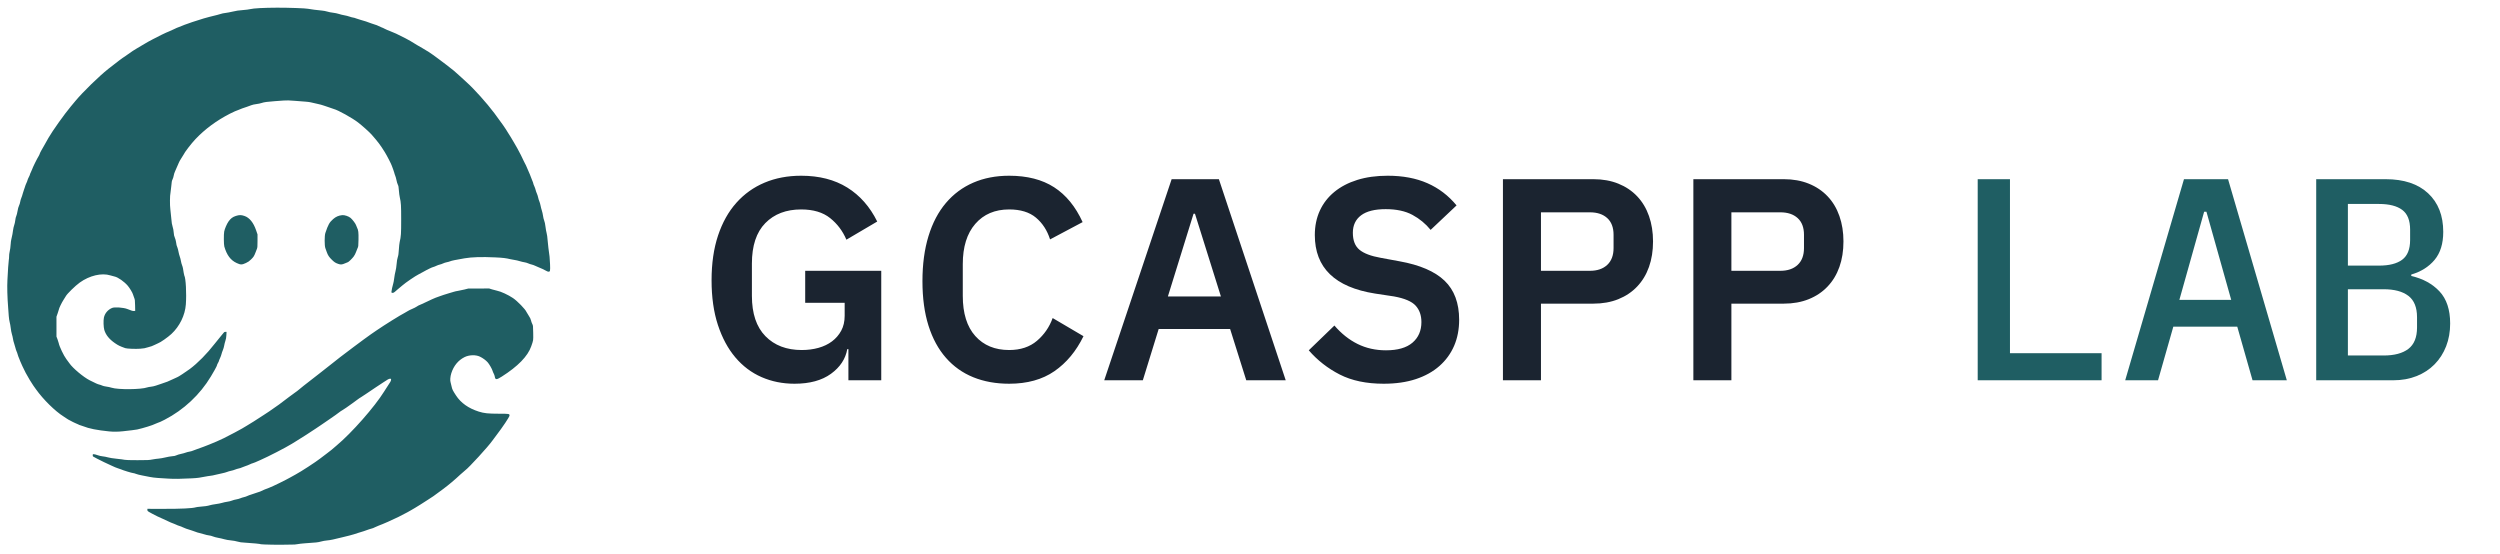
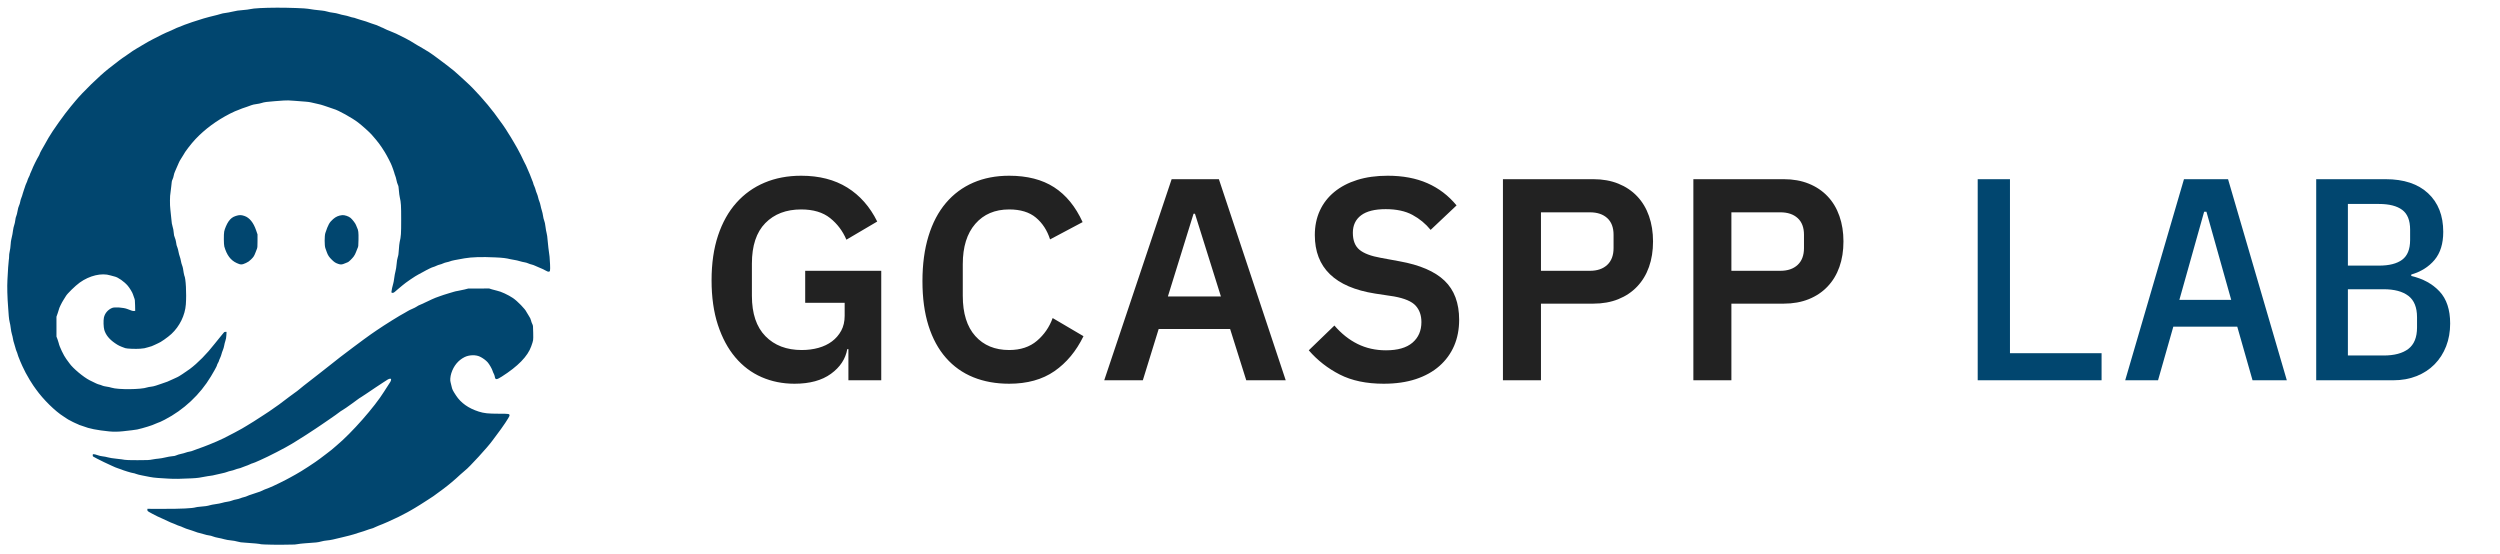
<svg xmlns="http://www.w3.org/2000/svg" viewBox="0 0 433.9 96" role="img" aria-label="GCASPP LAB">
-   <path transform="translate(0 0) scale(0.22588)" fill="#1F5E63" fill-rule="evenodd" d="M209.12 418.52C204.59 418.44 200.74 418.29 200.58 418.19C200.16 417.91 194.00 417.29 189.00 417.02C185.48 416.83 184.21 416.65 182.50 416.14C181.22 415.75 179.20 415.39 177.43 415.23C175.69 415.08 173.58 414.71 172.30 414.33C171.10 413.98 168.99 413.49 167.60 413.25C166.21 413.01 164.41 412.53 163.60 412.18C162.79 411.82 161.39 411.46 160.50 411.38C159.61 411.29 157.92 410.89 156.75 410.50C155.58 410.10 153.97 409.66 153.18 409.52C152.38 409.38 151.20 409.02 150.55 408.73C149.90 408.44 148.47 407.94 147.38 407.62C144.22 406.70 141.20 405.61 140.25 405.06C139.77 404.78 138.70 404.36 137.88 404.13C137.05 403.90 136.04 403.50 135.62 403.26C135.21 403.01 134.43 402.68 133.88 402.52C132.65 402.16 130.63 401.27 125.24 398.71C122.96 397.63 121.01 396.75 120.91 396.75C120.80 396.75 119.03 395.84 116.98 394.73C113.27 392.72 113.25 392.71 113.25 391.84L113.25 390.97L125.44 390.99C139.23 391.02 147.88 390.60 150.46 389.79C150.92 389.64 152.27 389.46 153.46 389.37C156.93 389.14 159.77 388.72 161.20 388.23C161.92 387.98 163.95 387.59 165.70 387.36C167.44 387.14 169.72 386.69 170.75 386.36C171.78 386.04 173.55 385.66 174.67 385.52C175.80 385.38 177.40 384.98 178.22 384.64C179.04 384.29 180.53 383.88 181.54 383.73C182.54 383.57 183.95 383.18 184.66 382.87C185.38 382.55 186.62 382.16 187.42 381.99C188.22 381.83 189.40 381.43 190.04 381.10C190.68 380.78 191.98 380.30 192.92 380.03C193.86 379.76 195.07 379.35 195.62 379.12C196.18 378.88 197.39 378.47 198.33 378.21C199.27 377.95 200.29 377.57 200.60 377.37C201.19 376.98 204.74 375.50 206.90 374.75C209.17 373.95 219.89 368.70 223.25 366.74C224.42 366.06 226.22 365.06 227.25 364.52C231.01 362.55 243.10 354.68 246.00 352.33C246.89 351.60 249.03 349.98 250.75 348.73C252.47 347.48 254.27 346.09 254.75 345.64C255.23 345.19 256.99 343.69 258.66 342.29C270.21 332.66 287.88 312.59 295.11 300.91C295.38 300.48 296.44 298.83 297.46 297.25C298.48 295.67 299.58 293.96 299.91 293.44C300.23 292.93 300.50 292.17 300.50 291.76C300.50 291.07 300.43 291.00 299.69 291.00C298.86 291.00 297.67 291.64 294.56 293.78C293.63 294.42 290.96 296.18 288.62 297.70C286.29 299.22 283.22 301.29 281.81 302.29C280.40 303.30 278.52 304.54 277.62 305.05C276.72 305.56 275.38 306.46 274.64 307.05C273.91 307.64 272.14 308.94 270.71 309.93C269.29 310.92 267.17 312.42 266.00 313.27C264.83 314.11 263.43 315.03 262.88 315.30C262.32 315.58 261.37 316.22 260.75 316.73C260.13 317.24 258.78 318.24 257.75 318.94C256.72 319.64 254.58 321.13 253.00 322.24C251.42 323.35 248.72 325.20 247.00 326.35C245.28 327.50 243.31 328.83 242.62 329.30C239.12 331.69 231.56 336.54 227.38 339.08C226.69 339.50 225.28 340.37 224.25 341.01C219.58 343.90 206.07 350.87 200.00 353.51C198.69 354.07 196.88 354.87 195.98 355.27C195.08 355.67 194.17 356.00 193.97 356.00C193.76 356.00 192.81 356.38 191.86 356.85C190.91 357.31 189.45 357.88 188.64 358.12C187.82 358.35 186.63 358.81 186.00 359.12C185.37 359.44 184.22 359.82 183.45 359.96C182.68 360.11 181.39 360.50 180.58 360.84C179.78 361.18 178.39 361.59 177.50 361.75C176.61 361.91 175.26 362.30 174.50 362.62C173.75 362.94 171.89 363.44 170.38 363.74C168.86 364.04 166.57 364.56 165.29 364.89C164.00 365.23 162.63 365.50 162.25 365.50C161.87 365.50 160.73 365.66 159.71 365.86C153.34 367.11 151.97 367.29 147.38 367.54C138.82 367.99 134.00 368.05 129.35 367.76C126.89 367.60 123.24 367.37 121.25 367.25C119.26 367.13 116.56 366.79 115.25 366.50C113.94 366.20 111.32 365.69 109.43 365.36C107.53 365.02 105.32 364.47 104.50 364.12C103.68 363.78 102.68 363.50 102.28 363.50C101.45 363.50 94.31 361.30 93.11 360.69C92.70 360.47 91.64 360.11 90.76 359.88C89.89 359.65 87.70 358.75 85.90 357.88C84.10 357.01 81.34 355.72 79.76 355.02C78.19 354.32 75.83 353.13 74.51 352.39C73.20 351.64 71.93 350.95 71.69 350.86C71.39 350.75 71.25 350.43 71.25 349.85C71.25 349.05 71.30 349.00 72.11 349.00C72.58 349.00 73.87 349.33 74.97 349.74C76.15 350.18 77.77 350.55 78.92 350.65C80.00 350.74 81.77 351.09 82.86 351.41C84.12 351.79 86.65 352.19 89.74 352.50C92.43 352.78 95.13 353.13 95.75 353.30C96.51 353.49 99.72 353.59 105.62 353.59C113.48 353.58 114.64 353.53 117.00 353.06C118.44 352.78 120.64 352.47 121.88 352.38C123.11 352.29 125.47 351.87 127.12 351.46C128.78 351.04 131.08 350.64 132.25 350.56C133.79 350.47 134.70 350.27 135.56 349.84C136.22 349.51 137.79 349.03 139.06 348.77C140.34 348.51 141.96 348.07 142.68 347.78C143.40 347.50 144.74 347.14 145.65 347.00C146.57 346.85 147.66 346.55 148.09 346.32C148.52 346.10 150.00 345.55 151.38 345.10C152.75 344.66 155.06 343.83 156.50 343.25C157.94 342.68 159.86 341.93 160.75 341.59C163.53 340.54 169.26 338.04 171.98 336.68C177.06 334.13 184.69 330.10 186.00 329.27C186.48 328.97 188.22 327.92 189.88 326.95C192.74 325.27 196.61 322.82 202.62 318.88C204.14 317.88 205.99 316.67 206.75 316.17C210.72 313.58 218.00 308.28 222.23 304.91C223.41 303.97 225.31 302.58 226.46 301.81C227.60 301.05 229.12 299.90 229.83 299.25C230.54 298.60 232.14 297.30 233.39 296.35C237.58 293.15 242.61 289.24 245.25 287.12C246.69 285.95 248.72 284.36 249.75 283.58C250.78 282.80 252.97 281.08 254.60 279.77C259.92 275.50 261.73 274.11 271.62 266.67C276.99 262.63 283.01 258.22 285.00 256.85C286.99 255.48 288.96 254.13 289.38 253.84C295.67 249.53 307.65 242.07 311.00 240.38C311.76 240.00 312.83 239.37 313.40 238.98C313.96 238.60 315.48 237.85 316.77 237.32C318.07 236.78 319.62 235.99 320.23 235.55C320.83 235.11 321.42 234.75 321.53 234.75C321.65 234.75 322.84 234.23 324.18 233.59C325.53 232.96 327.47 232.05 328.50 231.58C329.53 231.10 331.05 230.39 331.88 229.98C333.35 229.27 335.77 228.32 338.00 227.58C338.62 227.38 339.91 226.93 340.88 226.58C341.84 226.23 343.64 225.67 344.88 225.34C346.11 225.01 347.78 224.52 348.58 224.24C349.37 223.97 350.89 223.62 351.95 223.48C353.01 223.33 355.23 222.87 356.88 222.45L359.88 221.69L367.88 221.68L375.88 221.67L378.00 222.34C379.17 222.72 380.93 223.18 381.91 223.37C384.84 223.94 390.47 226.54 394.17 229.03C397.56 231.32 403.72 237.66 404.52 239.70C404.64 240.02 405.41 241.28 406.23 242.51C407.29 244.11 407.80 245.16 408.01 246.19C408.17 246.98 408.60 248.19 408.96 248.88C409.60 250.10 409.61 250.26 409.70 255.75C409.79 261.87 409.91 261.10 408.17 266.12C405.54 273.70 397.96 281.49 385.51 289.39C381.42 291.98 380.56 291.96 380.15 289.25C380.05 288.63 379.71 287.68 379.39 287.12C379.07 286.57 378.67 285.62 378.50 285.00C378.12 283.56 375.98 279.83 374.71 278.39C373.34 276.83 370.95 275.08 368.77 274.04C365.49 272.47 360.45 272.64 356.89 274.42C352.07 276.85 348.57 281.11 346.77 286.78C345.97 289.28 345.72 292.49 346.23 293.81C346.35 294.14 346.68 295.47 346.95 296.77C347.47 299.22 347.82 299.94 350.39 303.88C354.12 309.60 359.97 313.74 367.86 316.25C372.03 317.57 374.93 317.87 383.54 317.89C391.35 317.91 391.50 317.93 391.50 319.31C391.50 320.29 386.23 328.18 381.28 334.62C380.12 336.13 378.76 337.95 378.27 338.66C375.18 343.10 360.33 359.32 357.40 361.43C356.70 361.94 355.02 363.40 353.67 364.67C349.51 368.59 344.82 372.55 340.47 375.78C333.12 381.25 331.96 382.06 328.51 384.19C326.65 385.35 324.17 386.93 323.00 387.72C321.83 388.52 319.98 389.65 318.88 390.25C317.77 390.85 316.43 391.64 315.88 392.01C314.94 392.64 312.08 394.16 306.12 397.20C302.29 399.15 293.79 402.90 291.00 403.86C290.11 404.17 288.71 404.78 287.90 405.21C287.09 405.65 286.21 406.00 285.95 406.00C285.69 406.00 284.61 406.33 283.55 406.72C280.92 407.72 278.12 408.63 275.03 409.52C273.61 409.93 272.22 410.38 271.96 410.52C271.69 410.67 270.10 411.11 268.42 411.51C266.75 411.91 264.31 412.51 263.00 412.84C256.74 414.43 253.67 415.07 251.38 415.25C249.99 415.36 247.87 415.73 246.62 416.10C244.40 416.74 243.01 416.89 233.88 417.49C232.09 417.61 229.72 417.89 228.62 418.11C227.28 418.39 225.68 418.50 223.75 418.45C222.17 418.41 220.09 418.45 219.12 418.52C218.16 418.60 213.66 418.60 209.12 418.52ZM83.88 331.48C74.48 330.52 68.42 329.32 63.96 327.52C62.90 327.10 61.88 326.75 61.68 326.75C61.48 326.75 60.71 326.43 59.97 326.04C59.23 325.64 58.17 325.18 57.62 325.00C57.08 324.82 56.32 324.47 55.95 324.21C55.58 323.95 54.66 323.46 53.91 323.13C53.16 322.80 52.05 322.17 51.46 321.74C50.86 321.31 49.68 320.53 48.83 320.00C42.37 315.97 33.17 306.90 27.62 299.09C26.85 298.01 25.94 296.73 25.60 296.25C24.17 294.23 21.67 290.07 19.68 286.38C18.57 284.32 15.50 277.78 15.50 277.47C15.50 277.28 15.16 276.41 14.75 275.54C14.34 274.68 13.83 273.28 13.61 272.43C13.39 271.59 13.00 270.48 12.73 269.96C12.47 269.44 12.03 268.09 11.76 266.95C11.49 265.81 11.04 264.28 10.76 263.55C10.48 262.83 10.13 261.42 9.99 260.43C9.85 259.45 9.46 257.78 9.13 256.72C8.80 255.67 8.40 253.59 8.25 252.09C8.09 250.60 7.74 248.59 7.46 247.62C7.18 246.66 6.86 244.53 6.74 242.88C6.63 241.22 6.42 238.47 6.29 236.75C5.62 228.31 5.41 220.30 5.71 215.07C5.87 212.21 6.12 207.85 6.26 205.38C6.41 202.90 6.63 200.40 6.76 199.81C6.89 199.22 7.00 197.93 7.00 196.93C7.00 195.94 7.12 194.73 7.26 194.25C7.63 193.00 8.24 188.60 8.25 187.12C8.26 186.44 8.41 185.20 8.60 184.38C9.56 180.18 9.75 179.19 10.01 177.00C10.17 175.69 10.57 173.90 10.91 173.01C11.24 172.13 11.62 170.42 11.74 169.23C11.88 167.89 12.17 166.65 12.50 166.01C12.79 165.44 13.23 163.70 13.48 162.16C13.78 160.33 14.18 158.88 14.62 158.01C14.99 157.27 15.40 155.96 15.52 155.10C15.64 154.23 16.03 152.89 16.38 152.10C16.72 151.32 17.23 149.79 17.49 148.72C17.76 147.64 18.14 146.45 18.34 146.06C18.55 145.67 18.89 144.65 19.11 143.79C19.34 142.93 19.84 141.58 20.23 140.80C20.63 140.02 21.03 138.98 21.13 138.50C21.23 138.03 21.69 136.92 22.16 136.05C22.62 135.17 23.00 134.30 23.00 134.10C23.00 133.90 23.32 133.09 23.72 132.31C24.11 131.52 24.52 130.59 24.62 130.25C25.01 128.90 28.64 121.54 29.67 120.00C30.00 119.52 30.37 118.71 30.51 118.20C30.65 117.68 31.28 116.39 31.92 115.32C32.55 114.25 33.38 112.81 33.76 112.12C34.40 110.97 35.64 108.77 37.22 105.98C40.21 100.73 49.51 87.65 54.36 81.88C55.40 80.64 56.99 78.72 57.90 77.62C63.58 70.77 76.09 58.57 83.21 52.94C90.10 47.49 94.30 44.34 96.11 43.27C96.67 42.94 97.63 42.25 98.25 41.75C99.36 40.84 104.79 37.25 105.06 37.25C105.14 37.25 106.84 36.24 108.84 35.01C110.84 33.77 113.01 32.50 113.67 32.17C114.33 31.84 116.06 30.92 117.50 30.12C120.88 28.26 128.33 24.65 129.62 24.25C130.18 24.08 131.93 23.29 133.52 22.50C135.12 21.70 136.80 20.97 137.25 20.87C137.71 20.77 138.87 20.31 139.84 19.85C140.82 19.38 141.76 19.00 141.94 19.00C142.12 19.00 142.96 18.71 143.81 18.35C144.66 17.99 146.37 17.38 147.61 17.00C148.86 16.61 150.44 16.11 151.12 15.88C155.93 14.31 157.55 13.83 160.88 12.97C162.94 12.43 165.62 11.76 166.84 11.49C168.06 11.21 169.46 10.81 169.97 10.60C170.47 10.39 171.89 10.11 173.12 9.97C174.36 9.84 176.95 9.35 178.88 8.89C181.47 8.26 183.45 7.96 186.50 7.75C188.77 7.59 191.41 7.25 192.38 6.99C194.74 6.37 202.76 5.94 212.88 5.90C221.66 5.87 235.05 6.35 236.62 6.74C237.81 7.04 244.47 7.90 247.50 8.14C248.67 8.23 250.47 8.58 251.50 8.91C252.53 9.25 254.48 9.63 255.83 9.77C257.24 9.91 259.20 10.32 260.45 10.73C261.65 11.13 263.50 11.58 264.56 11.74C265.62 11.90 267.42 12.36 268.56 12.76C269.70 13.16 270.93 13.49 271.31 13.50C271.68 13.50 272.81 13.82 273.81 14.22C274.81 14.61 276.24 15.07 277.00 15.24C278.64 15.61 283.63 17.25 285.32 17.98C285.98 18.26 287.22 18.67 288.07 18.89C288.93 19.11 290.19 19.61 290.88 19.99C291.56 20.38 292.57 20.83 293.12 21.00C293.68 21.17 294.82 21.69 295.68 22.16C296.54 22.63 298.34 23.41 299.68 23.89C301.02 24.37 303.14 25.26 304.38 25.86C310.82 29.01 313.90 30.60 315.38 31.53C315.93 31.88 317.11 32.60 318.00 33.12C318.89 33.64 320.19 34.43 320.88 34.87C321.56 35.31 323.14 36.22 324.38 36.88C325.61 37.54 327.92 38.93 329.50 39.97C332.13 41.69 333.58 42.73 337.88 45.97C338.70 46.59 341.01 48.33 343.00 49.83C347.52 53.24 350.24 55.49 353.12 58.24C354.36 59.42 356.73 61.58 358.38 63.05C364.18 68.21 374.00 79.15 379.82 86.92C385.61 94.67 388.24 98.44 390.58 102.38C391.24 103.47 392.09 104.83 392.48 105.38C392.87 105.92 394.07 107.95 395.14 109.88C396.21 111.80 397.28 113.66 397.51 114.00C398.16 114.95 402.50 123.54 402.50 123.87C402.50 124.02 402.82 124.66 403.22 125.29C403.62 125.92 404.02 126.70 404.12 127.03C404.30 127.61 405.44 130.27 407.14 134.01C407.61 135.05 408.00 136.05 408.00 136.23C408.00 136.41 408.39 137.43 408.88 138.50C409.36 139.57 409.75 140.65 409.75 140.91C409.75 141.16 410.09 142.10 410.51 142.99C410.93 143.88 411.40 145.17 411.54 145.86C411.69 146.56 412.13 147.84 412.52 148.70C412.91 149.57 413.35 150.95 413.50 151.76C413.65 152.57 414.05 153.86 414.38 154.62C414.72 155.39 415.16 156.89 415.35 157.95C415.54 159.01 415.98 160.72 416.33 161.75C416.68 162.78 417.09 164.59 417.24 165.78C417.38 166.96 417.79 168.63 418.14 169.48C418.56 170.52 418.89 172.10 419.14 174.23C419.35 175.98 419.74 178.20 420.02 179.15C420.32 180.19 420.61 182.27 420.75 184.38C420.88 186.30 421.17 189.06 421.38 190.50C422.23 196.15 422.48 198.55 422.64 203.01C422.84 208.25 422.74 208.75 421.47 208.75C421.05 208.75 420.40 208.54 420.04 208.28C419.31 207.77 414.24 205.40 413.25 205.12C412.91 205.02 411.97 204.61 411.18 204.21C410.38 203.81 409.17 203.38 408.49 203.25C407.80 203.12 406.65 202.73 405.92 202.39C405.20 202.04 403.87 201.66 402.97 201.53C402.08 201.40 400.40 201.00 399.24 200.64C398.09 200.27 396.32 199.87 395.32 199.74C394.31 199.62 392.82 199.34 392.01 199.13C389.03 198.36 386.25 198.03 380.52 197.77C369.95 197.29 362.55 197.51 356.88 198.49C349.94 199.68 346.96 200.30 345.96 200.74C345.36 201.00 344.15 201.34 343.27 201.50C342.38 201.66 341.12 202.06 340.46 202.40C339.80 202.73 338.67 203.13 337.94 203.28C337.22 203.44 336.01 203.87 335.25 204.25C334.49 204.63 333.48 205.02 333.00 205.13C332.52 205.23 331.34 205.71 330.38 206.19C329.41 206.68 328.23 207.27 327.75 207.50C327.27 207.74 326.03 208.41 325.00 209.01C323.97 209.60 322.45 210.42 321.62 210.82C319.20 212.01 311.63 217.17 309.29 219.23C308.10 220.28 306.45 221.66 305.62 222.29C304.80 222.93 303.79 223.80 303.39 224.22C302.42 225.25 300.75 225.37 300.75 224.40C300.75 223.53 301.66 219.30 302.12 218.00C302.35 217.38 302.70 215.47 302.90 213.75C303.11 212.03 303.54 209.67 303.87 208.50C304.23 207.21 304.58 205.03 304.74 202.95C304.93 200.60 305.20 198.94 305.63 197.64C306.11 196.16 306.29 194.88 306.48 191.69C306.60 189.45 306.88 186.89 307.09 186.00C308.13 181.60 308.25 179.78 308.25 168.79C308.25 157.87 308.11 155.56 307.23 151.83C306.95 150.67 306.62 148.22 306.50 146.38C306.31 143.59 306.17 142.83 305.65 141.81C305.31 141.13 304.86 139.63 304.65 138.48C304.44 137.32 303.99 135.70 303.64 134.88C303.30 134.05 303.01 133.17 303.01 132.91C303.00 132.65 302.61 131.47 302.14 130.28C301.67 129.10 301.21 127.84 301.11 127.50C300.76 126.25 297.29 119.49 295.63 116.84C292.16 111.28 290.59 109.20 285.55 103.43C283.89 101.54 278.36 96.58 275.12 94.09C270.61 90.61 259.72 84.57 256.50 83.76C255.88 83.60 254.42 83.10 253.25 82.64C252.08 82.18 250.74 81.72 250.26 81.62C249.78 81.52 248.90 81.23 248.30 80.97C247.70 80.71 245.61 80.16 243.66 79.75C241.72 79.34 239.56 78.85 238.88 78.66C238.19 78.47 236.50 78.24 235.12 78.14C233.75 78.04 230.01 77.75 226.81 77.49C222.21 77.11 220.35 77.06 217.93 77.24C216.25 77.37 213.19 77.59 211.12 77.74C205.31 78.15 202.88 78.49 201.06 79.12C200.13 79.44 198.29 79.83 196.96 79.98C195.55 80.14 193.93 80.50 193.08 80.85C192.28 81.17 190.72 81.75 189.62 82.11C188.53 82.48 186.95 83.01 186.12 83.29C185.30 83.57 183.78 84.18 182.74 84.65C181.70 85.12 180.72 85.50 180.55 85.50C180.39 85.50 178.65 86.33 176.69 87.34C166.29 92.69 157.59 99.12 150.24 106.85C147.00 110.26 141.69 117.19 140.99 118.92C140.87 119.22 140.09 120.47 139.26 121.69C138.43 122.91 137.53 124.56 137.26 125.35C136.98 126.15 136.55 127.15 136.29 127.59C136.02 128.02 135.67 128.82 135.50 129.38C135.32 129.93 134.86 130.99 134.48 131.75C134.09 132.51 133.65 133.90 133.50 134.84C133.35 135.78 132.94 137.13 132.58 137.83C132.03 138.92 131.89 139.71 131.60 143.12C131.41 145.32 131.14 147.57 131.00 148.12C130.51 149.94 130.45 157.77 130.89 160.85C131.10 162.38 131.43 165.54 131.62 167.88C131.88 171.13 132.12 172.59 132.62 174.12C133.05 175.40 133.35 177.03 133.47 178.62C133.61 180.55 133.81 181.47 134.34 182.62C134.73 183.48 135.13 184.94 135.27 186.00C135.52 188.04 135.73 188.86 136.37 190.35C136.60 190.89 136.95 192.26 137.15 193.40C137.35 194.54 137.79 196.21 138.13 197.11C138.47 198.01 138.87 199.56 139.02 200.56C139.18 201.56 139.56 202.99 139.88 203.75C140.19 204.51 140.53 205.69 140.62 206.38C140.88 208.26 141.48 211.52 141.62 211.74C142.77 213.61 143.41 225.52 142.80 233.90C142.20 242.22 138.02 250.77 131.68 256.64C128.99 259.13 123.20 263.19 121.63 263.68C121.35 263.77 120.17 264.33 119.00 264.92C117.83 265.51 116.73 266.00 116.55 266.00C116.37 266.00 115.08 266.38 113.67 266.85C111.62 267.53 110.47 267.75 107.71 267.95C104.20 268.22 97.51 267.95 96.25 267.50C92.03 265.99 90.89 265.43 88.32 263.66C83.91 260.62 81.28 257.35 80.14 253.50C79.52 251.40 79.36 246.29 79.84 244.03C80.55 240.73 82.90 237.96 86.13 236.61C88.10 235.78 94.98 236.28 97.88 237.45C101.14 238.77 102.02 239.03 102.92 238.95L103.88 238.88L103.80 234.62C103.72 230.66 103.67 230.26 103.02 228.62C102.64 227.66 102.24 226.54 102.14 226.12C101.86 224.96 99.65 221.29 98.19 219.58C95.50 216.41 90.69 213.03 88.10 212.49C87.37 212.34 85.90 211.94 84.83 211.61C78.16 209.50 68.83 211.69 61.24 217.14C57.85 219.58 51.52 225.77 50.60 227.54C50.37 228.00 49.53 229.33 48.75 230.50C47.50 232.37 45.25 237.03 45.25 237.76C45.25 237.91 44.83 239.23 44.32 240.70L43.38 243.38L43.39 251.00L43.39 258.62L44.16 260.62C44.58 261.73 45.01 263.07 45.11 263.61C45.58 266.16 49.03 273.41 50.98 275.93C51.75 276.92 52.82 278.38 53.37 279.18C55.96 282.93 64.10 289.76 68.88 292.19C73.37 294.47 75.11 295.24 76.33 295.51C77.00 295.65 77.99 295.99 78.53 296.27C79.08 296.54 80.50 296.89 81.70 297.04C82.90 297.18 84.72 297.57 85.75 297.91C90.67 299.50 108.49 299.35 113.13 297.67C113.68 297.47 114.98 297.24 116.01 297.14C117.03 297.05 118.78 296.65 119.88 296.26C120.97 295.86 122.78 295.26 123.88 294.91C127.60 293.74 129.87 292.84 133.00 291.29C134.73 290.44 136.23 289.75 136.35 289.75C136.75 289.75 142.96 285.68 145.81 283.56C151.93 279.00 158.98 271.86 164.98 264.12C166.26 262.48 167.67 260.73 168.11 260.25C168.55 259.77 169.67 258.39 170.60 257.19C172.16 255.16 172.34 255.00 173.17 255.00L174.07 255.00L173.94 257.56C173.84 259.39 173.62 260.64 173.17 261.92C172.83 262.90 172.42 264.52 172.26 265.52C172.11 266.51 171.65 268.09 171.25 269.01C170.84 269.94 170.38 271.29 170.22 272.01C170.07 272.74 169.56 274.13 169.10 275.10C168.63 276.07 168.25 277.03 168.25 277.24C168.24 277.45 167.91 278.19 167.50 278.88C167.09 279.56 166.76 280.31 166.75 280.53C166.75 280.75 166.45 281.48 166.08 282.15C165.71 282.82 165.18 283.83 164.89 284.38C164.61 284.93 163.32 287.14 162.03 289.29C153.67 303.23 141.15 314.95 126.62 322.45C123.84 323.88 122.26 324.60 121.12 324.93C120.44 325.13 119.54 325.50 119.12 325.75C117.75 326.59 109.77 329.06 105.38 330.01C104.26 330.26 99.69 330.82 94.38 331.38C90.63 331.78 87.09 331.81 83.88 331.48ZM181.88 202.12C177.19 199.97 174.24 196.01 172.35 189.38C171.93 187.89 171.86 180.08 172.26 177.94C172.65 175.82 174.31 171.98 175.64 170.11C177.27 167.84 178.78 166.70 181.25 165.91C183.85 165.07 185.34 165.07 187.85 165.94C191.72 167.27 194.76 171.03 196.80 177.00L197.87 180.12L197.87 185.12C197.87 189.21 197.79 190.31 197.45 191.12C197.22 191.68 196.72 192.97 196.33 194.00C195.27 196.78 194.87 197.40 192.92 199.33C191.54 200.69 190.66 201.30 189.01 202.06C185.85 203.53 184.95 203.54 181.88 202.12ZM259.86 202.76C257.74 202.01 256.95 201.50 255.06 199.67C252.88 197.56 251.96 196.18 251.09 193.72C250.73 192.71 250.23 191.31 249.98 190.62C249.29 188.75 249.29 181.17 249.98 179.08C252.12 172.64 253.12 170.85 255.97 168.35C258.08 166.51 260.08 165.63 262.87 165.31C264.67 165.11 267.79 166.13 269.38 167.44C270.71 168.54 273.18 171.78 273.50 172.83C273.66 173.40 274.07 174.38 274.40 175.00C275.35 176.81 275.56 178.65 275.46 184.25C275.37 189.26 275.35 189.41 274.66 190.88C274.27 191.70 273.74 193.05 273.47 193.88C273.21 194.70 272.46 196.13 271.80 197.05C270.68 198.63 267.70 201.50 267.18 201.50C267.04 201.50 266.07 201.89 265.00 202.38C262.81 203.36 261.77 203.44 259.86 202.76Z" />
-   <path fill="#1B2430" d="M147.25 60.6H147.05Q146.6 63.15 144.225 64.875Q141.85 66.6 137.9 66.6Q134.8 66.6 132.175 65.45Q129.55 64.3 127.625 62.025Q125.7 59.75 124.6 56.4Q123.5 53.05 123.5 48.65Q123.5 44.25 124.625 40.875Q125.75 37.5 127.8 35.2Q129.85 32.9 132.7 31.7Q135.55 30.5 139.05 30.5Q143.75 30.5 147.05 32.55Q150.35 34.6 152.25 38.45L146.9 41.6Q145.95 39.35 144.075 37.85Q142.2 36.35 139.05 36.35Q135.15 36.35 132.825 38.725Q130.5 41.1 130.5 45.75V51.35Q130.5 55.95 132.85 58.35Q135.2 60.75 139.15 60.75Q140.7 60.75 142.05 60.375Q143.4 60.0 144.4 59.25Q145.4 58.5 146.0 57.4Q146.6 56.3 146.6 54.8V52.55H139.75V47.0H152.95V66.0H147.25ZM175.15 66.6Q171.7 66.6 168.925 65.475Q166.15 64.35 164.175 62.1Q162.2 59.85 161.15 56.525Q160.1 53.2 160.1 48.8Q160.1 44.4 161.15 40.975Q162.2 37.55 164.175 35.225Q166.15 32.9 168.925 31.7Q171.7 30.5 175.15 30.5Q179.85 30.5 182.95 32.5Q186.05 34.5 187.9 38.55L182.25 41.55Q181.5 39.2 179.8 37.775Q178.1 36.35 175.15 36.35Q171.45 36.35 169.275 38.85Q167.1 41.35 167.1 45.85V51.35Q167.1 55.9 169.275 58.325Q171.45 60.75 175.15 60.75Q178.1 60.75 179.975 59.15Q181.85 57.55 182.7 55.2L188.05 58.35Q186.15 62.25 183.0 64.425Q179.85 66.6 175.15 66.6ZM216.3 66.0 213.5 57.1H201.1L198.35 66.0H191.65L203.35 31.1H211.55L223.15 66.0ZM207.4 37.1H207.15L202.7 51.45H211.9ZM240.15 66.6Q235.65 66.6 232.525 65.0Q229.4 63.4 227.15 60.8L231.6 56.5Q233.4 58.6 235.625 59.7Q237.85 60.8 240.55 60.8Q243.6 60.8 245.15 59.475Q246.7 58.15 246.7 55.9Q246.7 54.15 245.7 53.05Q244.7 51.95 241.95 51.45L238.65 50.95Q228.2 49.3 228.2 40.8Q228.2 38.45 229.075 36.55Q229.95 34.65 231.6 33.3Q233.25 31.95 235.575 31.225Q237.9 30.5 240.85 30.5Q244.8 30.5 247.75 31.8Q250.7 33.1 252.8 35.65L248.3 39.9Q247.0 38.3 245.15 37.3Q243.3 36.3 240.5 36.3Q237.65 36.3 236.225 37.375Q234.8 38.45 234.8 40.4Q234.8 42.4 235.95 43.35Q237.1 44.3 239.65 44.75L242.9 45.35Q248.2 46.3 250.725 48.725Q253.25 51.15 253.25 55.5Q253.25 58.0 252.375 60.025Q251.5 62.05 249.825 63.525Q248.15 65.0 245.725 65.8Q243.3 66.6 240.15 66.6ZM260.85 66.0V31.1H276.55Q278.95 31.1 280.875 31.875Q282.8 32.65 284.15 34.075Q285.5 35.5 286.2 37.5Q286.9 39.5 286.9 41.9Q286.9 44.35 286.2 46.325Q285.5 48.3 284.15 49.725Q282.8 51.15 280.875 51.925Q278.95 52.7 276.55 52.7H267.45V66.0ZM267.45 47.0H275.95Q277.85 47.0 278.95 45.975Q280.05 44.95 280.05 43.05V40.75Q280.05 38.85 278.95 37.85Q277.85 36.85 275.95 36.85H267.45ZM293.9 66.0V31.1H309.6Q312.0 31.1 313.925 31.875Q315.85 32.65 317.2 34.075Q318.55 35.5 319.25 37.5Q319.95 39.5 319.95 41.9Q319.95 44.35 319.25 46.325Q318.55 48.3 317.2 49.725Q315.85 51.15 313.925 51.925Q312.0 52.7 309.6 52.7H300.5V66.0ZM300.5 47.0H309.0Q310.9 47.0 312.0 45.975Q313.1 44.95 313.1 43.05V40.75Q313.1 38.85 312.0 37.85Q310.9 36.85 309.0 36.85H300.5Z" />
-   <path fill="#1F5E63" d="M343.25 66.0V31.1H348.85V61.3H364.75V66.0ZM390.95 66.0 388.3 56.7H377.2L374.55 66.0H368.85L379.05 31.1H386.7L396.9 66.0ZM382.95 36.75H382.55L378.25 52.05H387.25ZM402.0 31.1H414.05Q418.8 31.1 421.425 33.55Q424.05 36.0 424.05 40.25Q424.05 43.3 422.55 45.1Q421.05 46.9 418.5 47.65V47.9Q421.55 48.6 423.4 50.575Q425.25 52.55 425.25 56.15Q425.25 58.3 424.55 60.1Q423.85 61.9 422.55 63.225Q421.25 64.55 419.425 65.275Q417.6 66.0 415.4 66.0H402.0ZM413.7 61.7Q416.5 61.7 418.0 60.55Q419.5 59.4 419.5 56.85V55.05Q419.5 52.5 418.0 51.35Q416.5 50.2 413.7 50.2H407.5V61.7ZM412.9 46.1Q415.55 46.1 416.925 45.075Q418.3 44.05 418.3 41.65V39.85Q418.3 37.45 416.925 36.425Q415.55 35.4 412.9 35.4H407.5V46.1Z" />
+   <path transform="translate(0 0) scale(0.22588)" fill="#01466F" fill-rule="evenodd" d="M209.12 418.52C204.59 418.44 200.74 418.29 200.58 418.19C200.16 417.91 194.00 417.29 189.00 417.02C185.48 416.83 184.21 416.65 182.50 416.14C181.22 415.75 179.20 415.39 177.43 415.23C175.69 415.08 173.58 414.71 172.30 414.33C171.10 413.98 168.99 413.49 167.60 413.25C166.21 413.01 164.41 412.53 163.60 412.18C162.79 411.82 161.39 411.46 160.50 411.38C159.61 411.29 157.92 410.89 156.75 410.50C155.58 410.10 153.97 409.66 153.18 409.52C152.38 409.38 151.20 409.02 150.55 408.73C149.90 408.44 148.47 407.94 147.38 407.62C144.22 406.70 141.20 405.61 140.25 405.06C139.77 404.78 138.70 404.36 137.88 404.13C137.05 403.90 136.04 403.50 135.62 403.26C135.21 403.01 134.43 402.68 133.88 402.52C132.65 402.16 130.63 401.27 125.24 398.71C122.96 397.63 121.01 396.75 120.91 396.75C120.80 396.75 119.03 395.84 116.98 394.73C113.27 392.72 113.25 392.71 113.25 391.84L113.25 390.97L125.44 390.99C139.23 391.02 147.88 390.60 150.46 389.79C150.92 389.64 152.27 389.46 153.46 389.37C156.93 389.14 159.77 388.72 161.20 388.23C161.92 387.98 163.95 387.59 165.70 387.36C167.44 387.14 169.72 386.69 170.75 386.36C171.78 386.04 173.55 385.66 174.67 385.52C175.80 385.38 177.40 384.98 178.22 384.64C179.04 384.29 180.53 383.88 181.54 383.73C182.54 383.57 183.95 383.18 184.66 382.87C185.38 382.55 186.62 382.16 187.42 381.99C188.22 381.83 189.40 381.43 190.04 381.10C190.68 380.78 191.98 380.30 192.92 380.03C193.86 379.76 195.07 379.35 195.62 379.12C196.18 378.88 197.39 378.47 198.33 378.21C199.27 377.95 200.29 377.57 200.60 377.37C201.19 376.98 204.74 375.50 206.90 374.75C209.17 373.95 219.89 368.70 223.25 366.74C224.42 366.06 226.22 365.06 227.25 364.52C231.01 362.55 243.10 354.68 246.00 352.33C246.89 351.60 249.03 349.98 250.75 348.73C252.47 347.48 254.27 346.09 254.75 345.64C255.23 345.19 256.99 343.69 258.66 342.29C270.21 332.66 287.88 312.59 295.11 300.91C295.38 300.48 296.44 298.83 297.46 297.25C298.48 295.67 299.58 293.96 299.91 293.44C300.23 292.93 300.50 292.17 300.50 291.76C300.50 291.07 300.43 291.00 299.69 291.00C298.86 291.00 297.67 291.64 294.56 293.78C293.63 294.42 290.96 296.18 288.62 297.70C286.29 299.22 283.22 301.29 281.81 302.29C280.40 303.30 278.52 304.54 277.62 305.05C276.72 305.56 275.38 306.46 274.64 307.05C273.91 307.64 272.14 308.94 270.71 309.93C269.29 310.92 267.17 312.42 266.00 313.27C264.83 314.11 263.43 315.03 262.88 315.30C262.32 315.58 261.37 316.22 260.75 316.73C260.13 317.24 258.78 318.24 257.75 318.94C256.72 319.64 254.58 321.13 253.00 322.24C251.42 323.35 248.72 325.20 247.00 326.35C245.28 327.50 243.31 328.83 242.62 329.30C239.12 331.69 231.56 336.54 227.38 339.08C226.69 339.50 225.28 340.37 224.25 341.01C219.58 343.90 206.07 350.87 200.00 353.51C198.69 354.07 196.88 354.87 195.98 355.27C195.08 355.67 194.17 356.00 193.97 356.00C193.76 356.00 192.81 356.38 191.86 356.85C190.91 357.31 189.45 357.88 188.64 358.12C187.82 358.35 186.63 358.81 186.00 359.12C185.37 359.44 184.22 359.82 183.45 359.96C182.68 360.11 181.39 360.50 180.58 360.84C179.78 361.18 178.39 361.59 177.50 361.75C176.61 361.91 175.26 362.30 174.50 362.62C173.75 362.94 171.89 363.44 170.38 363.74C168.86 364.04 166.57 364.56 165.29 364.89C164.00 365.23 162.63 365.50 162.25 365.50C161.87 365.50 160.73 365.66 159.71 365.86C153.34 367.11 151.97 367.29 147.38 367.54C138.82 367.99 134.00 368.05 129.35 367.76C126.89 367.60 123.24 367.37 121.25 367.25C119.26 367.13 116.56 366.79 115.25 366.50C113.94 366.20 111.32 365.69 109.43 365.36C107.53 365.02 105.32 364.47 104.50 364.12C103.68 363.78 102.68 363.50 102.28 363.50C101.45 363.50 94.31 361.30 93.11 360.69C92.70 360.47 91.64 360.11 90.76 359.88C89.89 359.65 87.70 358.75 85.90 357.88C84.10 357.01 81.34 355.72 79.76 355.02C78.19 354.32 75.83 353.13 74.51 352.39C73.20 351.64 71.93 350.95 71.69 350.86C71.39 350.75 71.25 350.43 71.25 349.85C71.25 349.05 71.30 349.00 72.11 349.00C72.58 349.00 73.87 349.33 74.97 349.74C76.15 350.18 77.77 350.55 78.92 350.65C80.00 350.74 81.77 351.09 82.86 351.41C84.12 351.79 86.65 352.19 89.74 352.50C92.43 352.78 95.13 353.13 95.75 353.30C96.51 353.49 99.72 353.59 105.62 353.59C113.48 353.58 114.64 353.53 117.00 353.06C118.44 352.78 120.64 352.47 121.88 352.38C123.11 352.29 125.47 351.87 127.12 351.46C128.78 351.04 131.08 350.64 132.25 350.56C133.79 350.47 134.70 350.27 135.56 349.84C136.22 349.51 137.79 349.03 139.06 348.77C140.34 348.51 141.96 348.07 142.68 347.78C143.40 347.50 144.74 347.14 145.65 347.00C146.57 346.85 147.66 346.55 148.09 346.32C148.52 346.10 150.00 345.55 151.38 345.10C152.75 344.66 155.06 343.83 156.50 343.25C157.94 342.68 159.86 341.93 160.75 341.59C163.53 340.54 169.26 338.04 171.98 336.68C177.06 334.13 184.69 330.10 186.00 329.27C186.48 328.97 188.22 327.92 189.88 326.95C192.74 325.27 196.61 322.82 202.62 318.88C204.14 317.88 205.99 316.67 206.75 316.17C210.72 313.58 218.00 308.28 222.23 304.91C223.41 303.97 225.31 302.58 226.46 301.81C227.60 301.05 229.12 299.90 229.83 299.25C230.54 298.60 232.14 297.30 233.39 296.35C237.58 293.15 242.61 289.24 245.25 287.12C246.69 285.95 248.72 284.36 249.75 283.58C250.78 282.80 252.97 281.08 254.60 279.77C259.92 275.50 261.73 274.11 271.62 266.67C276.99 262.63 283.01 258.22 285.00 256.85C286.99 255.48 288.96 254.13 289.38 253.84C295.67 249.53 307.65 242.07 311.00 240.38C311.76 240.00 312.83 239.37 313.40 238.98C313.96 238.60 315.48 237.85 316.77 237.32C318.07 236.78 319.62 235.99 320.23 235.55C320.83 235.11 321.42 234.75 321.53 234.75C321.65 234.75 322.84 234.23 324.18 233.59C325.53 232.96 327.47 232.05 328.50 231.58C329.53 231.10 331.05 230.39 331.88 229.98C333.35 229.27 335.77 228.32 338.00 227.58C338.62 227.38 339.91 226.93 340.88 226.58C341.84 226.23 343.64 225.67 344.88 225.34C346.11 225.01 347.78 224.52 348.58 224.24C349.37 223.97 350.89 223.62 351.95 223.48C353.01 223.33 355.23 222.87 356.88 222.45L359.88 221.69L367.88 221.68L375.88 221.67L378.00 222.34C379.17 222.72 380.93 223.18 381.91 223.37C384.84 223.94 390.47 226.54 394.17 229.03C397.56 231.32 403.72 237.66 404.52 239.70C404.64 240.02 405.41 241.28 406.23 242.51C407.29 244.11 407.80 245.16 408.01 246.19C408.17 246.98 408.60 248.19 408.96 248.88C409.60 250.10 409.61 250.26 409.70 255.75C409.79 261.87 409.91 261.10 408.17 266.12C405.54 273.70 397.96 281.49 385.51 289.39C381.42 291.98 380.56 291.96 380.15 289.25C380.05 288.63 379.71 287.68 379.39 287.12C379.07 286.57 378.67 285.62 378.50 285.00C378.12 283.56 375.98 279.83 374.71 278.39C373.34 276.83 370.95 275.08 368.77 274.04C365.49 272.47 360.45 272.64 356.89 274.42C352.07 276.85 348.57 281.11 346.77 286.78C345.97 289.28 345.72 292.49 346.23 293.81C346.35 294.14 346.68 295.47 346.95 296.77C347.47 299.22 347.82 299.94 350.39 303.88C354.12 309.60 359.97 313.74 367.86 316.25C372.03 317.57 374.93 317.87 383.54 317.89C391.35 317.91 391.50 317.93 391.50 319.31C391.50 320.29 386.23 328.18 381.28 334.62C380.12 336.13 378.76 337.95 378.27 338.66C375.18 343.10 360.33 359.32 357.40 361.43C356.70 361.94 355.02 363.40 353.67 364.67C349.51 368.59 344.82 372.55 340.47 375.78C333.12 381.25 331.96 382.06 328.51 384.19C326.65 385.35 324.17 386.93 323.00 387.72C321.83 388.52 319.98 389.65 318.88 390.25C317.77 390.85 316.43 391.64 315.88 392.01C314.94 392.64 312.08 394.16 306.12 397.20C302.29 399.15 293.79 402.90 291.00 403.86C290.11 404.17 288.71 404.78 287.90 405.21C287.09 405.65 286.21 406.00 285.95 406.00C285.69 406.00 284.61 406.33 283.55 406.72C280.92 407.72 278.12 408.63 275.03 409.52C273.61 409.93 272.22 410.38 271.96 410.52C271.69 410.67 270.10 411.11 268.42 411.51C266.75 411.91 264.31 412.51 263.00 412.84C256.74 414.43 253.67 415.07 251.38 415.25C249.99 415.36 247.87 415.73 246.62 416.10C244.40 416.74 243.01 416.89 233.88 417.49C232.09 417.61 229.72 417.89 228.62 418.11C227.28 418.39 225.68 418.50 223.75 418.45C222.17 418.41 220.09 418.45 219.12 418.52C218.16 418.60 213.66 418.60 209.12 418.52ZM83.88 331.48C74.48 330.52 68.42 329.32 63.96 327.52C62.90 327.10 61.88 326.75 61.68 326.75C61.48 326.75 60.71 326.43 59.97 326.04C59.23 325.64 58.17 325.18 57.62 325.00C57.08 324.82 56.32 324.47 55.95 324.21C55.58 323.95 54.66 323.46 53.91 323.13C53.16 322.80 52.05 322.17 51.46 321.74C50.86 321.31 49.68 320.53 48.83 320.00C42.37 315.97 33.17 306.90 27.62 299.09C26.85 298.01 25.94 296.73 25.60 296.25C24.17 294.23 21.67 290.07 19.68 286.38C18.57 284.32 15.50 277.78 15.50 277.47C15.50 277.28 15.16 276.41 14.75 275.54C14.34 274.68 13.83 273.28 13.61 272.43C13.39 271.59 13.00 270.48 12.73 269.96C12.47 269.44 12.03 268.09 11.76 266.95C11.49 265.81 11.04 264.28 10.76 263.55C10.48 262.83 10.13 261.42 9.99 260.43C9.85 259.45 9.46 257.78 9.13 256.72C8.80 255.67 8.40 253.59 8.25 252.09C8.09 250.60 7.74 248.59 7.46 247.62C7.18 246.66 6.86 244.53 6.74 242.88C6.63 241.22 6.42 238.47 6.29 236.75C5.62 228.31 5.41 220.30 5.71 215.07C5.87 212.21 6.12 207.85 6.26 205.38C6.41 202.90 6.63 200.40 6.76 199.81C6.89 199.22 7.00 197.93 7.00 196.93C7.00 195.94 7.12 194.73 7.26 194.25C7.63 193.00 8.24 188.60 8.25 187.12C8.26 186.44 8.41 185.20 8.60 184.38C9.56 180.18 9.75 179.19 10.01 177.00C10.17 175.69 10.57 173.90 10.91 173.01C11.24 172.13 11.62 170.42 11.74 169.23C11.88 167.89 12.17 166.65 12.50 166.01C12.79 165.44 13.23 163.70 13.48 162.16C13.78 160.33 14.18 158.88 14.62 158.01C14.99 157.27 15.40 155.96 15.52 155.10C15.64 154.23 16.03 152.89 16.38 152.10C16.72 151.32 17.23 149.79 17.49 148.72C17.76 147.64 18.14 146.45 18.34 146.06C18.55 145.67 18.89 144.65 19.11 143.79C19.34 142.93 19.84 141.58 20.23 140.80C20.63 140.02 21.03 138.98 21.13 138.50C21.23 138.03 21.69 136.92 22.16 136.05C22.62 135.17 23.00 134.30 23.00 134.10C23.00 133.90 23.32 133.09 23.72 132.31C24.11 131.52 24.52 130.59 24.62 130.25C25.01 128.90 28.64 121.54 29.67 120.00C30.00 119.52 30.37 118.71 30.51 118.20C30.65 117.68 31.28 116.39 31.92 115.32C32.55 114.25 33.38 112.81 33.76 112.12C34.40 110.97 35.64 108.77 37.22 105.98C40.21 100.73 49.51 87.65 54.36 81.88C55.40 80.64 56.99 78.72 57.90 77.62C63.58 70.77 76.09 58.57 83.21 52.94C90.10 47.49 94.30 44.34 96.11 43.27C96.67 42.94 97.63 42.25 98.25 41.75C99.36 40.84 104.79 37.25 105.06 37.25C105.14 37.25 106.84 36.24 108.84 35.01C110.84 33.77 113.01 32.50 113.67 32.17C114.33 31.84 116.06 30.92 117.50 30.12C120.88 28.26 128.33 24.65 129.62 24.25C130.18 24.08 131.93 23.29 133.52 22.50C135.12 21.70 136.80 20.97 137.25 20.87C137.71 20.77 138.87 20.31 139.84 19.85C140.82 19.38 141.76 19.00 141.94 19.00C142.12 19.00 142.96 18.71 143.81 18.35C144.66 17.99 146.37 17.38 147.61 17.00C148.86 16.61 150.44 16.11 151.12 15.88C155.93 14.31 157.55 13.83 160.88 12.97C162.94 12.43 165.62 11.76 166.84 11.49C168.06 11.21 169.46 10.81 169.97 10.60C170.47 10.39 171.89 10.11 173.12 9.97C174.36 9.84 176.95 9.35 178.88 8.89C181.47 8.26 183.45 7.96 186.50 7.75C188.77 7.59 191.41 7.25 192.38 6.99C194.74 6.37 202.76 5.94 212.88 5.90C221.66 5.87 235.05 6.35 236.62 6.74C237.81 7.04 244.47 7.90 247.50 8.14C248.67 8.23 250.47 8.58 251.50 8.91C252.53 9.25 254.48 9.63 255.83 9.77C257.24 9.91 259.20 10.32 260.45 10.73C261.65 11.13 263.50 11.58 264.56 11.74C265.62 11.90 267.42 12.36 268.56 12.76C269.70 13.16 270.93 13.49 271.31 13.50C271.68 13.50 272.81 13.82 273.81 14.22C274.81 14.61 276.24 15.07 277.00 15.24C278.64 15.61 283.63 17.25 285.32 17.98C285.98 18.26 287.22 18.67 288.07 18.89C288.93 19.11 290.19 19.61 290.88 19.99C291.56 20.38 292.57 20.83 293.12 21.00C293.68 21.17 294.82 21.69 295.68 22.16C296.54 22.63 298.34 23.41 299.68 23.89C301.02 24.37 303.14 25.26 304.38 25.86C310.82 29.01 313.90 30.60 315.38 31.53C315.93 31.88 317.11 32.60 318.00 33.12C318.89 33.64 320.19 34.43 320.88 34.87C321.56 35.31 323.14 36.22 324.38 36.88C325.61 37.54 327.92 38.93 329.50 39.97C332.13 41.69 333.58 42.73 337.88 45.97C338.70 46.59 341.01 48.33 343.00 49.83C347.52 53.24 350.24 55.49 353.12 58.24C354.36 59.42 356.73 61.58 358.38 63.05C364.18 68.21 374.00 79.15 379.82 86.92C385.61 94.67 388.24 98.44 390.58 102.38C391.24 103.47 392.09 104.83 392.48 105.38C392.87 105.92 394.07 107.95 395.14 109.88C396.21 111.80 397.28 113.66 397.51 114.00C398.16 114.95 402.50 123.54 402.50 123.87C402.50 124.02 402.82 124.66 403.22 125.29C403.62 125.92 404.02 126.70 404.12 127.03C404.30 127.61 405.44 130.27 407.14 134.01C407.61 135.05 408.00 136.05 408.00 136.23C408.00 136.41 408.39 137.43 408.88 138.50C409.36 139.57 409.75 140.65 409.75 140.91C409.75 141.16 410.09 142.10 410.51 142.99C410.93 143.88 411.40 145.17 411.54 145.86C411.69 146.56 412.13 147.84 412.52 148.70C412.91 149.57 413.35 150.95 413.50 151.76C413.65 152.57 414.05 153.86 414.38 154.62C414.72 155.39 415.16 156.89 415.35 157.95C415.54 159.01 415.98 160.72 416.33 161.75C416.68 162.78 417.09 164.59 417.24 165.78C417.38 166.96 417.79 168.63 418.14 169.48C418.56 170.52 418.89 172.10 419.14 174.23C419.35 175.98 419.74 178.20 420.02 179.15C420.32 180.19 420.61 182.27 420.75 184.38C420.88 186.30 421.17 189.06 421.38 190.50C422.23 196.15 422.48 198.55 422.64 203.01C422.84 208.25 422.74 208.75 421.47 208.75C421.05 208.75 420.40 208.54 420.04 208.28C419.31 207.77 414.24 205.40 413.25 205.12C412.91 205.02 411.97 204.61 411.18 204.21C410.38 203.81 409.17 203.38 408.49 203.25C407.80 203.12 406.65 202.73 405.92 202.39C405.20 202.04 403.87 201.66 402.97 201.53C402.08 201.40 400.40 201.00 399.24 200.64C398.09 200.27 396.32 199.87 395.32 199.74C394.31 199.62 392.82 199.34 392.01 199.13C389.03 198.36 386.25 198.03 380.52 197.77C369.95 197.29 362.55 197.51 356.88 198.49C349.94 199.68 346.96 200.30 345.96 200.74C345.36 201.00 344.15 201.34 343.27 201.50C342.38 201.66 341.12 202.06 340.46 202.40C339.80 202.73 338.67 203.13 337.94 203.28C337.22 203.44 336.01 203.87 335.25 204.25C334.49 204.63 333.48 205.02 333.00 205.13C332.52 205.23 331.34 205.71 330.38 206.19C329.41 206.68 328.23 207.27 327.75 207.50C327.27 207.74 326.03 208.41 325.00 209.01C323.97 209.60 322.45 210.42 321.62 210.82C319.20 212.01 311.63 217.17 309.29 219.23C308.10 220.28 306.45 221.66 305.62 222.29C304.80 222.93 303.79 223.80 303.39 224.22C302.42 225.25 300.75 225.37 300.75 224.40C300.75 223.53 301.66 219.30 302.12 218.00C302.35 217.38 302.70 215.47 302.90 213.75C303.11 212.03 303.54 209.67 303.87 208.50C304.23 207.21 304.58 205.03 304.74 202.95C304.93 200.60 305.20 198.94 305.63 197.64C306.11 196.16 306.29 194.88 306.48 191.69C306.60 189.45 306.88 186.89 307.09 186.00C308.13 181.60 308.25 179.78 308.25 168.79C308.25 157.87 308.11 155.56 307.23 151.83C306.95 150.67 306.62 148.22 306.50 146.38C306.31 143.59 306.17 142.83 305.65 141.81C305.31 141.13 304.86 139.63 304.65 138.48C304.44 137.32 303.99 135.70 303.64 134.88C303.30 134.05 303.01 133.17 303.01 132.91C303.00 132.65 302.61 131.47 302.14 130.28C301.67 129.10 301.21 127.84 301.11 127.50C300.76 126.25 297.29 119.49 295.63 116.84C292.16 111.28 290.59 109.20 285.55 103.43C283.89 101.54 278.36 96.58 275.12 94.09C270.61 90.61 259.72 84.57 256.50 83.76C255.88 83.60 254.42 83.10 253.25 82.64C252.08 82.18 250.74 81.72 250.26 81.62C249.78 81.52 248.90 81.23 248.30 80.97C247.70 80.71 245.61 80.16 243.66 79.75C241.72 79.34 239.56 78.85 238.88 78.66C238.19 78.47 236.50 78.24 235.12 78.14C233.75 78.04 230.01 77.75 226.81 77.49C222.21 77.11 220.35 77.06 217.93 77.24C216.25 77.37 213.19 77.59 211.12 77.74C205.31 78.15 202.88 78.49 201.06 79.12C200.13 79.44 198.29 79.83 196.96 79.98C195.55 80.14 193.93 80.50 193.08 80.85C192.28 81.17 190.72 81.75 189.62 82.11C188.53 82.48 186.95 83.01 186.12 83.29C185.30 83.57 183.78 84.18 182.74 84.65C181.70 85.12 180.72 85.50 180.55 85.50C180.39 85.50 178.65 86.33 176.69 87.34C166.29 92.69 157.59 99.12 150.24 106.85C147.00 110.26 141.69 117.19 140.99 118.92C140.87 119.22 140.09 120.47 139.26 121.69C138.43 122.91 137.53 124.56 137.26 125.35C136.98 126.15 136.55 127.15 136.29 127.59C136.02 128.02 135.67 128.82 135.50 129.38C135.32 129.93 134.86 130.99 134.48 131.75C134.09 132.51 133.65 133.90 133.50 134.84C133.35 135.78 132.94 137.13 132.58 137.83C132.03 138.92 131.89 139.71 131.60 143.12C131.41 145.32 131.14 147.57 131.00 148.12C130.51 149.94 130.45 157.77 130.89 160.85C131.10 162.38 131.43 165.54 131.62 167.88C131.88 171.13 132.12 172.59 132.62 174.12C133.05 175.40 133.35 177.03 133.47 178.62C133.61 180.55 133.81 181.47 134.34 182.62C134.73 183.48 135.13 184.94 135.27 186.00C135.52 188.04 135.73 188.86 136.37 190.35C136.60 190.89 136.95 192.26 137.15 193.40C137.35 194.54 137.79 196.21 138.13 197.11C138.47 198.01 138.87 199.56 139.02 200.56C139.18 201.56 139.56 202.99 139.88 203.75C140.19 204.51 140.53 205.69 140.62 206.38C140.88 208.26 141.48 211.52 141.62 211.74C142.77 213.61 143.41 225.52 142.80 233.90C142.20 242.22 138.02 250.77 131.68 256.64C128.99 259.13 123.20 263.19 121.63 263.68C121.35 263.77 120.17 264.33 119.00 264.92C117.83 265.51 116.73 266.00 116.55 266.00C116.37 266.00 115.08 266.38 113.67 266.85C111.62 267.53 110.47 267.75 107.71 267.95C104.20 268.22 97.51 267.95 96.25 267.50C92.03 265.99 90.89 265.43 88.32 263.66C83.91 260.62 81.28 257.35 80.14 253.50C79.52 251.40 79.36 246.29 79.84 244.03C80.55 240.73 82.90 237.96 86.13 236.61C88.10 235.78 94.98 236.28 97.88 237.45C101.14 238.77 102.02 239.03 102.92 238.95L103.88 238.88L103.80 234.62C103.72 230.66 103.67 230.26 103.02 228.62C102.64 227.66 102.24 226.54 102.14 226.12C101.86 224.96 99.65 221.29 98.19 219.58C95.50 216.41 90.69 213.03 88.10 212.49C87.37 212.34 85.90 211.94 84.83 211.61C78.16 209.50 68.83 211.69 61.24 217.14C57.85 219.58 51.52 225.77 50.60 227.54C50.37 228.00 49.53 229.33 48.75 230.50C47.50 232.37 45.25 237.03 45.25 237.76C45.25 237.91 44.83 239.23 44.32 240.70L43.38 243.38L43.39 251.00L43.39 258.62L44.16 260.62C44.58 261.73 45.01 263.07 45.11 263.61C45.58 266.16 49.03 273.41 50.98 275.93C51.75 276.92 52.82 278.38 53.37 279.18C55.96 282.93 64.10 289.76 68.88 292.19C73.37 294.47 75.11 295.24 76.33 295.51C77.00 295.65 77.99 295.99 78.53 296.27C79.08 296.54 80.50 296.89 81.70 297.04C82.90 297.18 84.72 297.57 85.75 297.91C90.67 299.50 108.49 299.35 113.13 297.67C113.68 297.47 114.98 297.24 116.01 297.14C117.03 297.05 118.78 296.65 119.88 296.26C120.97 295.86 122.78 295.26 123.88 294.91C127.60 293.74 129.87 292.84 133.00 291.29C134.73 290.44 136.23 289.75 136.35 289.75C136.75 289.75 142.96 285.68 145.81 283.56C151.93 279.00 158.98 271.86 164.98 264.12C166.26 262.48 167.67 260.73 168.11 260.25C168.55 259.77 169.67 258.39 170.60 257.19C172.16 255.16 172.34 255.00 173.17 255.00L174.07 255.00L173.94 257.56C173.84 259.39 173.62 260.64 173.17 261.92C172.83 262.90 172.42 264.52 172.26 265.52C172.11 266.51 171.65 268.09 171.25 269.01C170.84 269.94 170.38 271.29 170.22 272.01C170.07 272.74 169.56 274.13 169.10 275.10C168.63 276.07 168.25 277.03 168.25 277.24C168.24 277.45 167.91 278.19 167.50 278.88C167.09 279.56 166.76 280.31 166.75 280.53C166.75 280.75 166.45 281.48 166.08 282.15C165.71 282.82 165.18 283.83 164.89 284.38C164.61 284.93 163.32 287.14 162.03 289.29C153.67 303.23 141.15 314.95 126.62 322.45C123.84 323.88 122.26 324.60 121.12 324.93C120.44 325.13 119.54 325.50 119.12 325.75C117.75 326.59 109.77 329.06 105.38 330.01C104.26 330.26 99.69 330.82 94.38 331.38C90.63 331.78 87.09 331.81 83.88 331.48ZM181.88 202.12C177.19 199.97 174.24 196.01 172.35 189.38C171.93 187.89 171.86 180.08 172.26 177.94C172.65 175.82 174.31 171.98 175.64 170.11C177.27 167.84 178.78 166.70 181.25 165.91C183.85 165.07 185.34 165.07 187.85 165.94C191.72 167.27 194.76 171.03 196.80 177.00L197.87 180.12L197.87 185.12C197.87 189.21 197.79 190.31 197.45 191.12C197.22 191.68 196.72 192.97 196.33 194.00C195.27 196.78 194.87 197.40 192.92 199.33C191.54 200.69 190.66 201.30 189.01 202.06C185.85 203.53 184.95 203.54 181.88 202.12ZM259.86 202.76C257.74 202.01 256.95 201.50 255.06 199.67C252.88 197.56 251.96 196.18 251.09 193.72C250.73 192.71 250.23 191.31 249.98 190.62C249.29 188.75 249.29 181.17 249.98 179.08C252.12 172.64 253.12 170.85 255.97 168.35C258.08 166.51 260.08 165.63 262.87 165.31C264.67 165.11 267.79 166.13 269.38 167.44C270.71 168.54 273.18 171.78 273.50 172.83C273.66 173.40 274.07 174.38 274.40 175.00C275.35 176.81 275.56 178.65 275.46 184.25C275.37 189.26 275.35 189.41 274.66 190.88C274.27 191.70 273.74 193.05 273.47 193.88C273.21 194.70 272.46 196.13 271.80 197.05C270.68 198.63 267.70 201.50 267.18 201.50C267.04 201.50 266.07 201.89 265.00 202.38C262.81 203.36 261.77 203.44 259.86 202.76Z" />
+   <path fill="#222222" d="M147.25 60.6H147.05Q146.6 63.15 144.225 64.875Q141.85 66.6 137.9 66.6Q134.8 66.6 132.175 65.45Q129.55 64.3 127.625 62.025Q125.7 59.75 124.6 56.4Q123.5 53.05 123.5 48.65Q123.5 44.25 124.625 40.875Q125.75 37.5 127.8 35.2Q129.85 32.9 132.7 31.7Q135.55 30.5 139.05 30.5Q143.75 30.5 147.05 32.55Q150.35 34.6 152.25 38.45L146.9 41.6Q145.95 39.35 144.075 37.85Q142.2 36.35 139.05 36.35Q135.15 36.35 132.825 38.725Q130.5 41.1 130.5 45.75V51.35Q130.5 55.95 132.85 58.35Q135.2 60.75 139.15 60.75Q140.7 60.75 142.05 60.375Q143.4 60.0 144.4 59.25Q145.4 58.5 146.0 57.4Q146.6 56.3 146.6 54.8V52.55H139.75V47.0H152.95V66.0H147.25ZM175.15 66.6Q171.7 66.6 168.925 65.475Q166.15 64.35 164.175 62.1Q162.2 59.85 161.15 56.525Q160.1 53.2 160.1 48.8Q160.1 44.4 161.15 40.975Q162.2 37.55 164.175 35.225Q166.15 32.9 168.925 31.7Q171.7 30.5 175.15 30.5Q179.85 30.5 182.95 32.5Q186.05 34.5 187.9 38.55L182.25 41.55Q181.5 39.2 179.8 37.775Q178.1 36.35 175.15 36.35Q171.45 36.35 169.275 38.85Q167.1 41.35 167.1 45.85V51.35Q167.1 55.9 169.275 58.325Q171.45 60.75 175.15 60.75Q178.1 60.75 179.975 59.15Q181.85 57.55 182.7 55.2L188.05 58.35Q186.15 62.25 183.0 64.425Q179.85 66.6 175.15 66.6ZM216.3 66.0 213.5 57.1H201.1L198.35 66.0H191.65L203.35 31.1H211.55L223.15 66.0ZM207.4 37.1H207.15L202.7 51.45H211.9ZM240.15 66.6Q235.65 66.6 232.525 65.0Q229.4 63.4 227.15 60.8L231.6 56.5Q233.4 58.6 235.625 59.7Q237.85 60.8 240.55 60.8Q243.6 60.8 245.15 59.475Q246.7 58.15 246.7 55.9Q246.7 54.15 245.7 53.05Q244.7 51.95 241.95 51.45L238.65 50.95Q228.2 49.3 228.2 40.8Q228.2 38.45 229.075 36.55Q229.95 34.65 231.6 33.3Q233.25 31.95 235.575 31.225Q237.9 30.5 240.85 30.5Q244.8 30.5 247.75 31.8Q250.7 33.1 252.8 35.65L248.3 39.9Q247.0 38.3 245.15 37.3Q243.3 36.3 240.5 36.3Q237.65 36.3 236.225 37.375Q234.8 38.45 234.8 40.4Q234.8 42.4 235.95 43.35Q237.1 44.3 239.65 44.75L242.9 45.35Q248.2 46.3 250.725 48.725Q253.25 51.15 253.25 55.5Q253.25 58.0 252.375 60.025Q251.5 62.05 249.825 63.525Q248.15 65.0 245.725 65.8Q243.3 66.6 240.15 66.6ZM260.85 66.0V31.1H276.55Q278.95 31.1 280.875 31.875Q282.8 32.65 284.15 34.075Q285.5 35.5 286.2 37.5Q286.9 39.5 286.9 41.9Q286.9 44.35 286.2 46.325Q285.5 48.3 284.15 49.725Q282.8 51.15 280.875 51.925Q278.95 52.7 276.55 52.7H267.45V66.0ZM267.45 47.0H275.95Q277.85 47.0 278.95 45.975Q280.05 44.95 280.05 43.05V40.75Q280.05 38.85 278.95 37.85Q277.85 36.85 275.95 36.85H267.45ZM293.9 66.0V31.1H309.6Q312.0 31.1 313.925 31.875Q315.85 32.65 317.2 34.075Q318.55 35.5 319.25 37.5Q319.95 39.5 319.95 41.9Q319.95 44.35 319.25 46.325Q318.55 48.3 317.2 49.725Q315.85 51.15 313.925 51.925Q312.0 52.7 309.6 52.7H300.5V66.0ZM300.5 47.0H309.0Q310.9 47.0 312.0 45.975Q313.1 44.95 313.1 43.05V40.75Q313.1 38.85 312.0 37.85Q310.9 36.85 309.0 36.85H300.5Z" />
+   <path fill="#01466F" d="M343.25 66.0V31.1H348.85V61.3H364.75V66.0ZM390.95 66.0 388.3 56.7H377.2L374.55 66.0H368.85L379.05 31.1H386.7L396.9 66.0ZM382.95 36.75H382.55L378.25 52.05H387.25ZM402.0 31.1H414.05Q418.8 31.1 421.425 33.55Q424.05 36.0 424.05 40.25Q424.05 43.3 422.55 45.1Q421.05 46.9 418.5 47.65V47.9Q421.55 48.6 423.4 50.575Q425.25 52.55 425.25 56.15Q425.25 58.3 424.55 60.1Q423.85 61.9 422.55 63.225Q421.25 64.55 419.425 65.275Q417.6 66.0 415.4 66.0H402.0ZM413.7 61.7Q416.5 61.7 418.0 60.55Q419.5 59.4 419.5 56.85V55.05Q419.5 52.5 418.0 51.35Q416.5 50.2 413.7 50.2H407.5V61.7ZM412.9 46.1Q415.55 46.1 416.925 45.075Q418.3 44.05 418.3 41.65V39.85Q418.3 37.45 416.925 36.425Q415.55 35.4 412.9 35.4H407.5V46.1Z" />
</svg>
